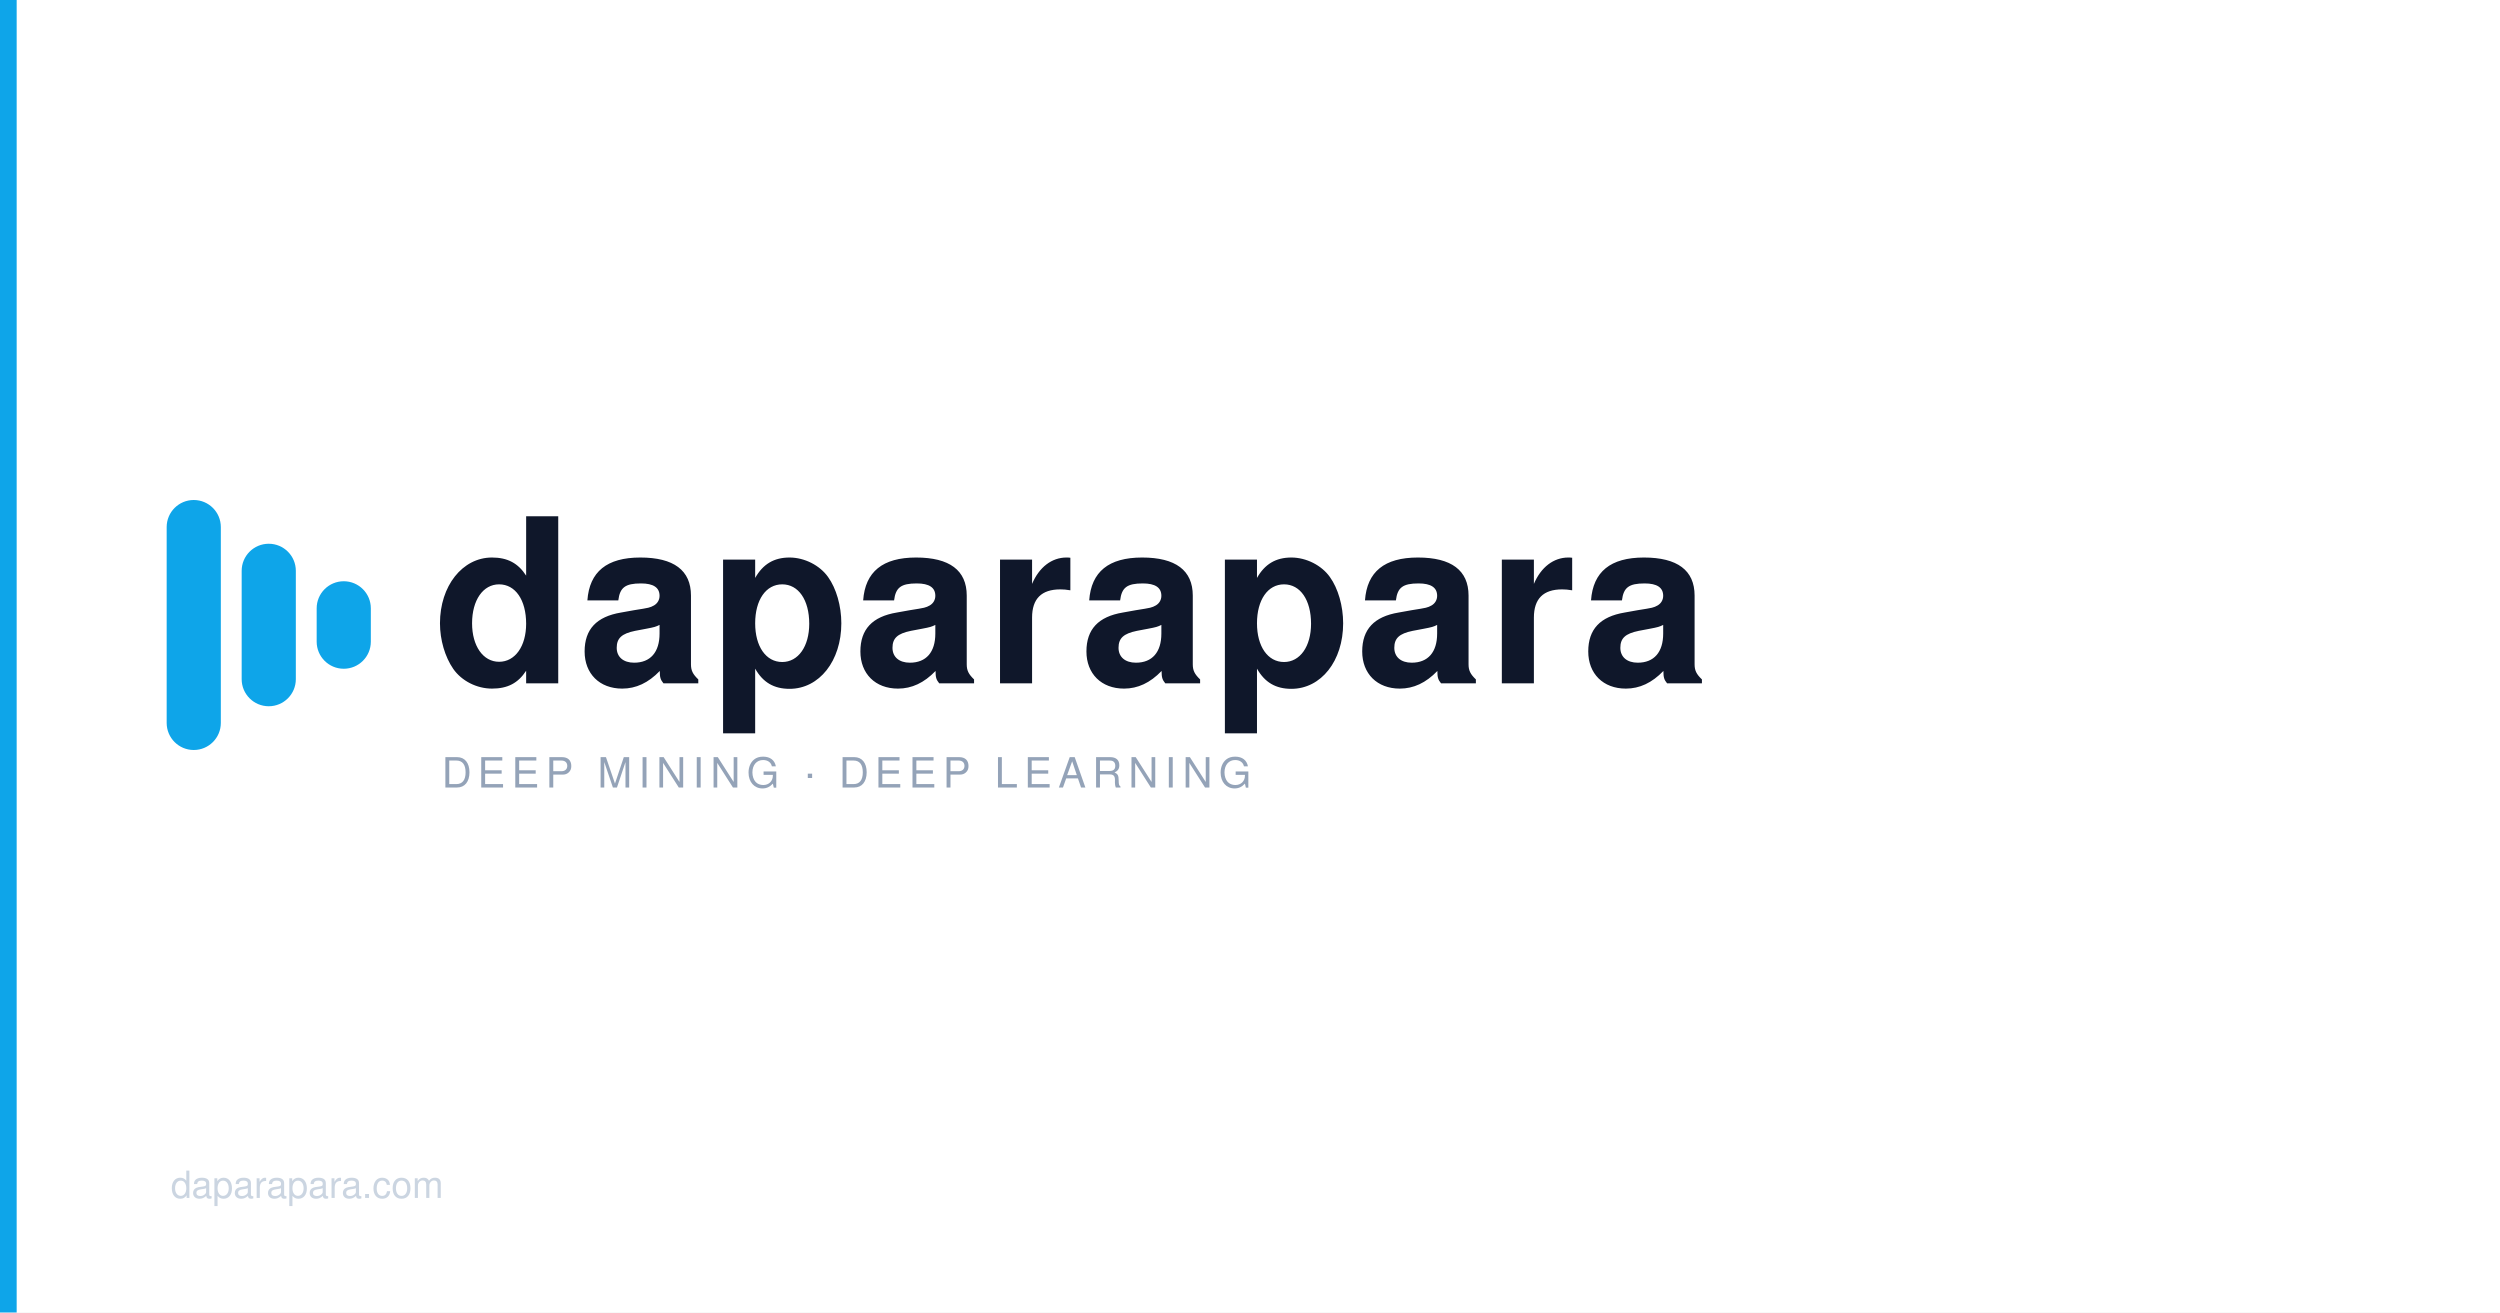
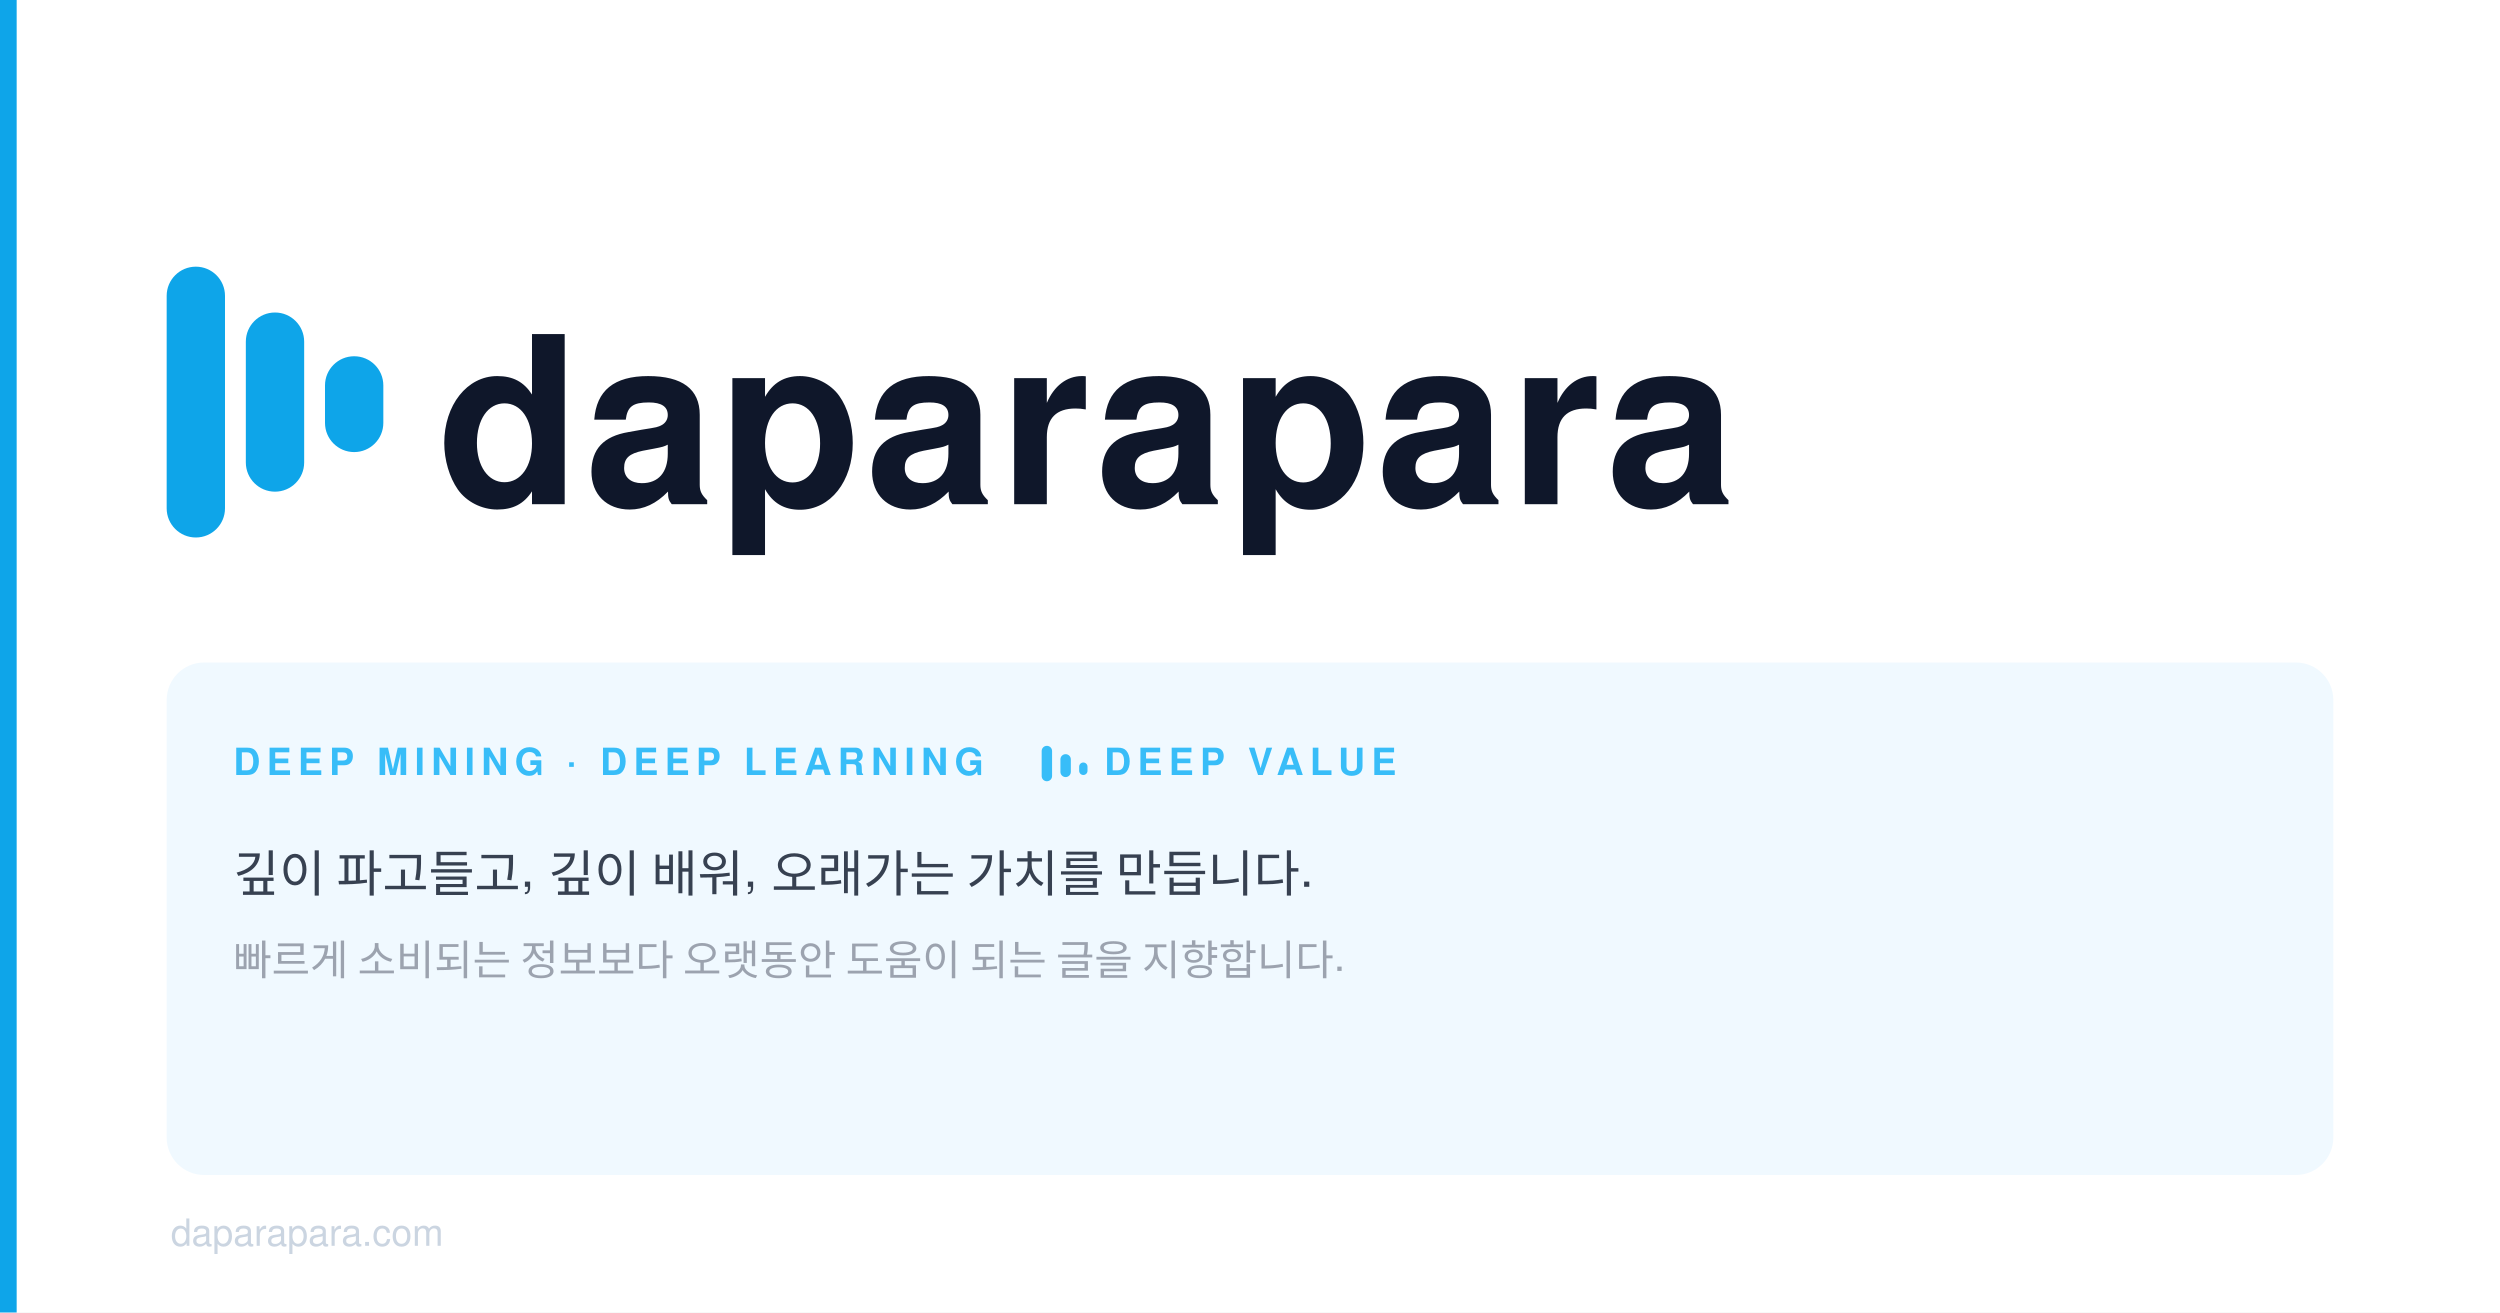
<svg xmlns="http://www.w3.org/2000/svg" viewBox="0 0 1200 630" width="1200" height="630">
  <rect width="1200" height="630" fill="#ffffff" />
  <rect x="0" y="0" width="8" height="630" fill="#0ea5e9" />
-   <rect x="80" y="240" width="26" height="120" rx="13" fill="#0ea5e9" />
-   <rect x="116" y="261" width="26" height="78" rx="13" fill="#0ea5e9" />
-   <rect x="152" y="279" width="26" height="42" rx="13" fill="#0ea5e9" />
-   <text x="208" y="328" font-family="-apple-system, BlinkMacSystemFont, 'Segoe UI', Helvetica, Arial, sans-serif" font-size="110" font-weight="900" fill="#0f172a" letter-spacing="2">daparapara</text>
-   <text x="212" y="378" font-family="-apple-system, BlinkMacSystemFont, 'Segoe UI', Helvetica, Arial, sans-serif" font-size="20" font-weight="400" fill="#94a3b8" letter-spacing="3">DEEP MINING · DEEP LEARNING</text>
-   <text x="82" y="575" font-family="-apple-system, BlinkMacSystemFont, 'Segoe UI', Helvetica, Arial, sans-serif" font-size="18" fill="#cbd5e1">daparapara.com</text>
+   <rect x="80" y="128" width="28" height="130" rx="14" fill="#0ea5e9" />
+   <rect x="118" y="150" width="28" height="86" rx="14" fill="#0ea5e9" />
+   <rect x="156" y="171" width="28" height="46" rx="14" fill="#0ea5e9" />
+   <text x="210" y="242" font-family="-apple-system, BlinkMacSystemFont, 'Segoe UI', Helvetica, Arial, sans-serif" font-size="112" font-weight="900" fill="#0f172a" letter-spacing="2">daparapara</text>
+   <rect x="80" y="318" width="1040" height="246" rx="18" fill="#f0f9ff" />
+   <text x="112" y="372" font-family="-apple-system, BlinkMacSystemFont, 'Segoe UI', Helvetica, Arial, sans-serif" font-size="18" font-weight="600" fill="#38bdf8" letter-spacing="3">DEEP MINING · DEEP LEARNING</text>
+   <rect x="500" y="358" width="5" height="17" rx="2.5" fill="#38bdf8" />
+   <rect x="509" y="362" width="5" height="11" rx="2.5" fill="#38bdf8" />
+   <rect x="518" y="366" width="4" height="6" rx="2" fill="#38bdf8" />
+   <text x="530" y="372" font-family="-apple-system, BlinkMacSystemFont, 'Segoe UI', Helvetica, Arial, sans-serif" font-size="18" font-weight="600" fill="#38bdf8" letter-spacing="3">DEEP VALUE</text>
+   <text x="112" y="428" font-family="-apple-system, BlinkMacSystemFont, 'Segoe UI', Helvetica, Arial, sans-serif" font-size="24" fill="#374151">깊이 파고들고, 깊이 배워, 오래가는 가치를 만듭니다.</text>
+   <text x="112" y="468" font-family="-apple-system, BlinkMacSystemFont, 'Segoe UI', Helvetica, Arial, sans-serif" font-size="20" fill="#9ca3af">빠르게 소비되는 정보보다 오랫동안 도움이 되는 글을 지향합니다.</text>
+   <text x="82" y="598" font-family="-apple-system, BlinkMacSystemFont, 'Segoe UI', Helvetica, Arial, sans-serif" font-size="18" fill="#cbd5e1">daparapara.com</text>
</svg>
